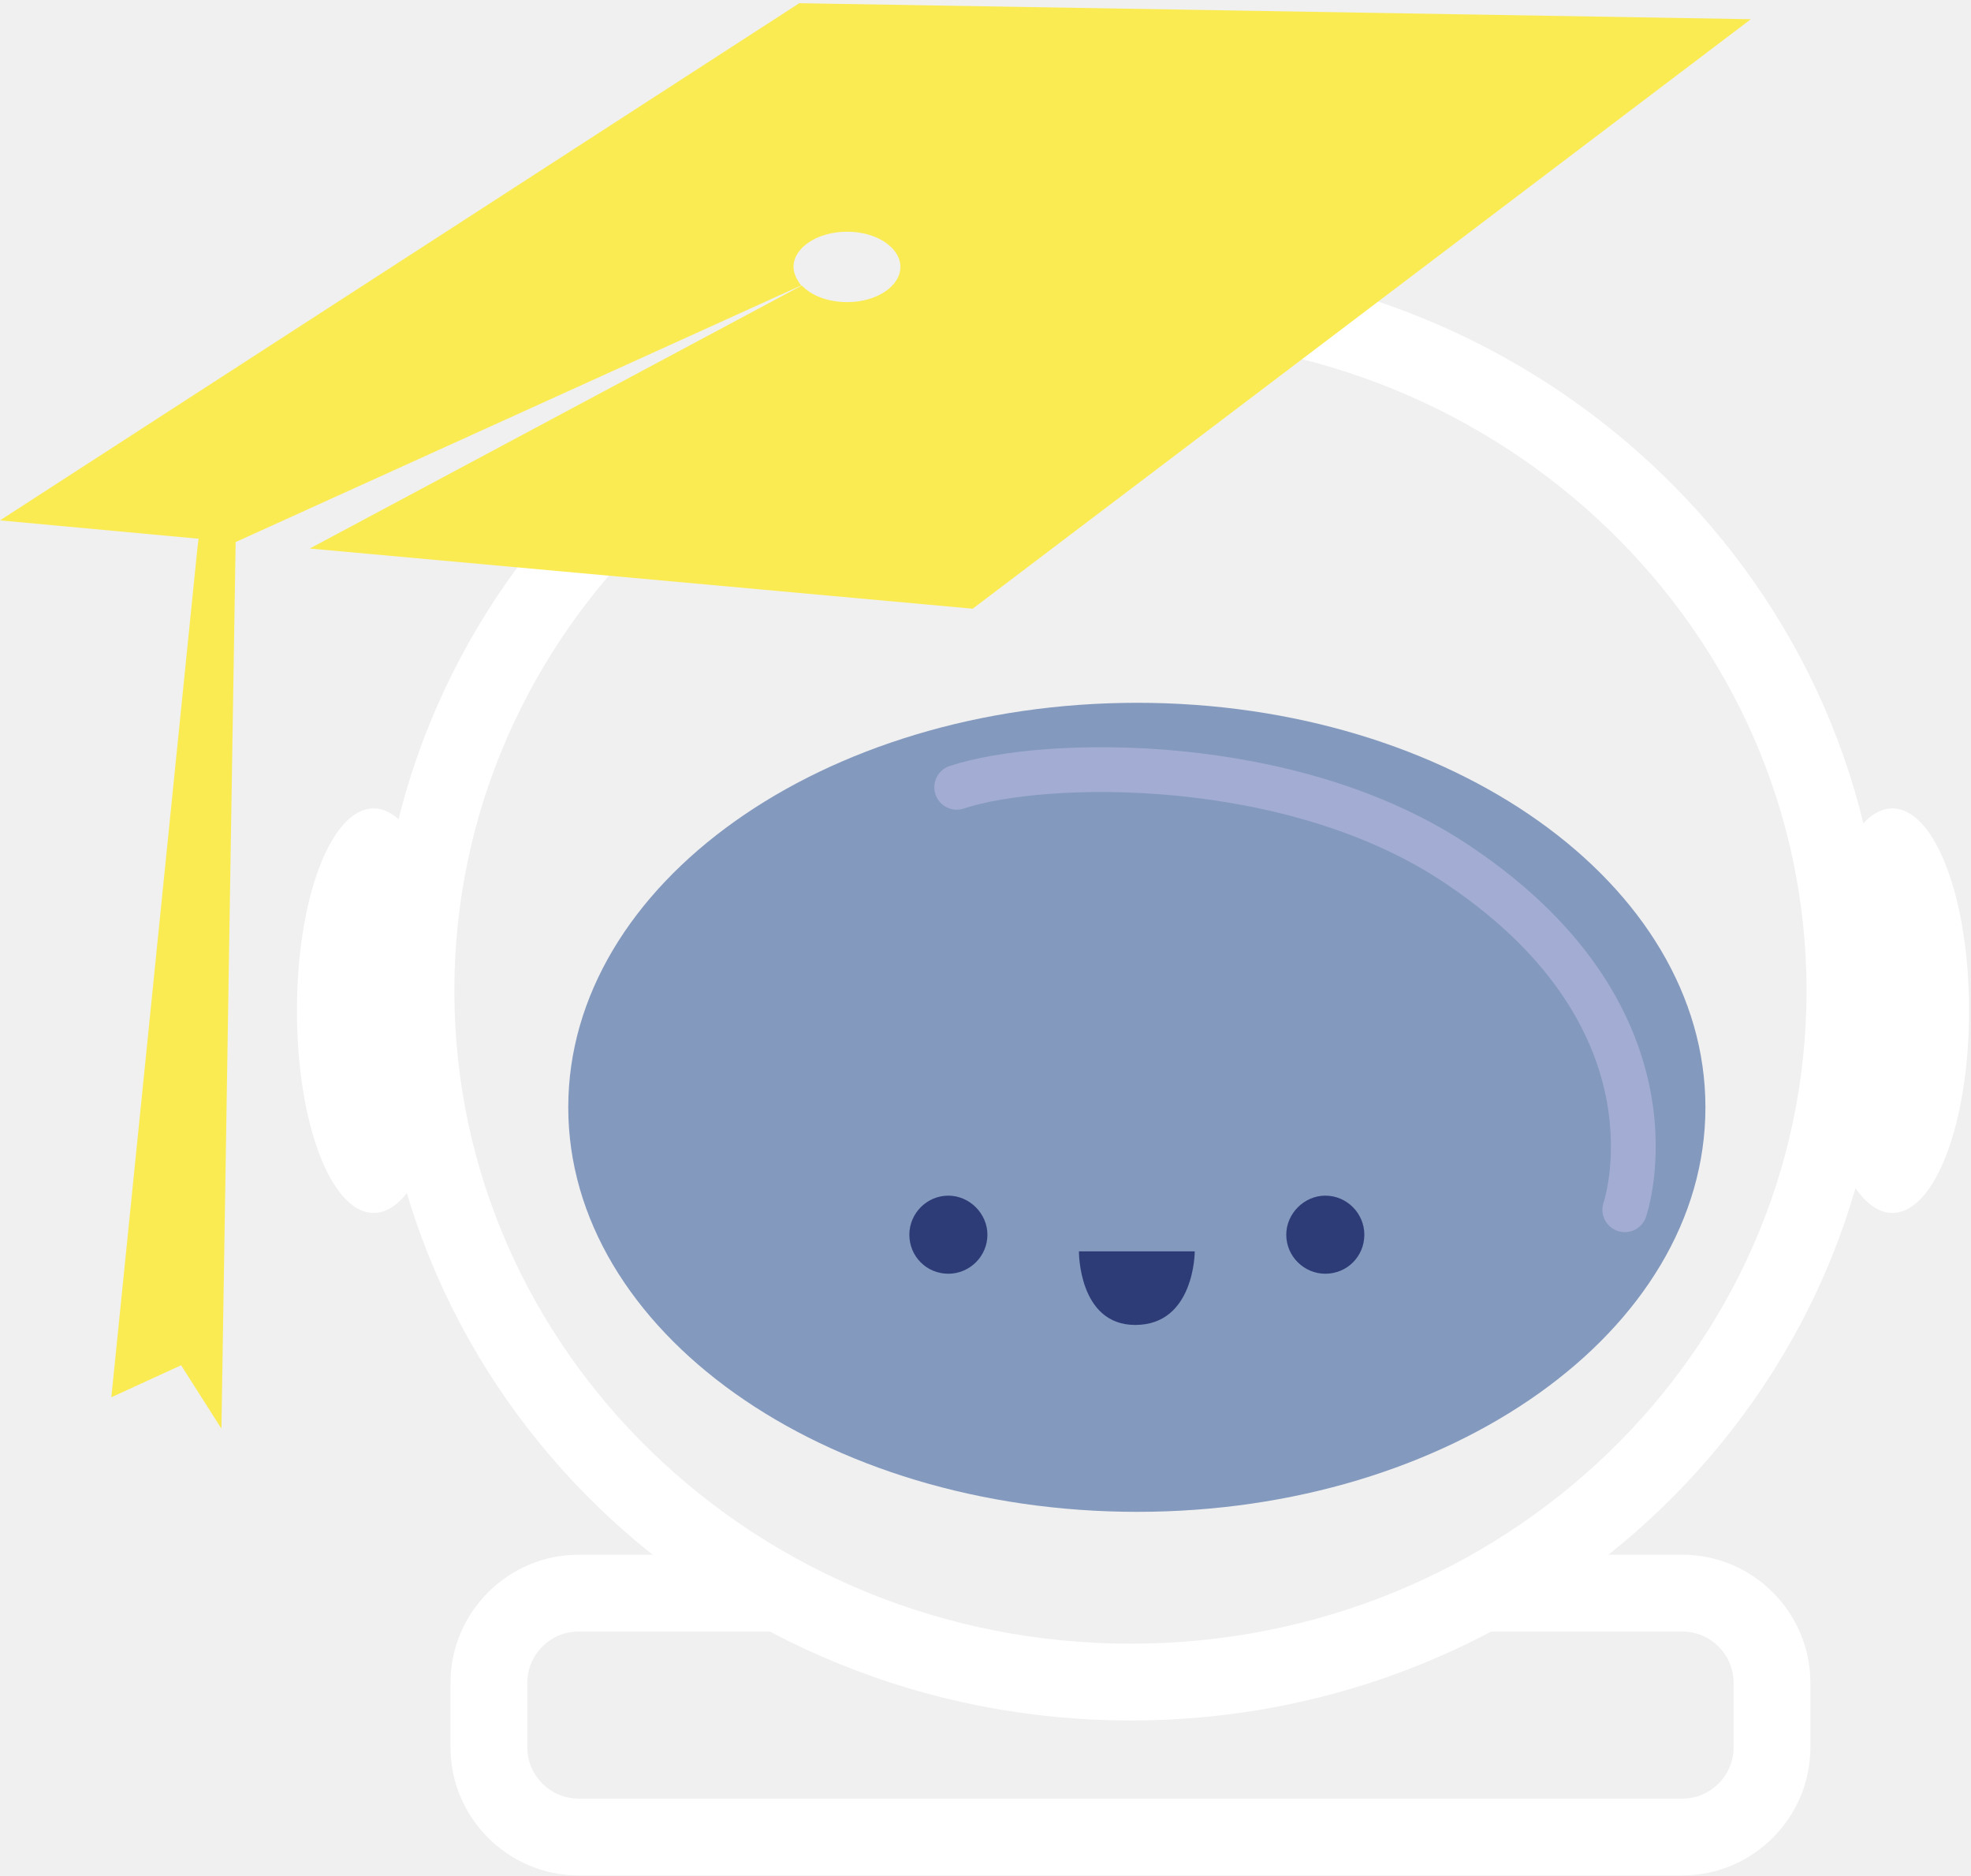
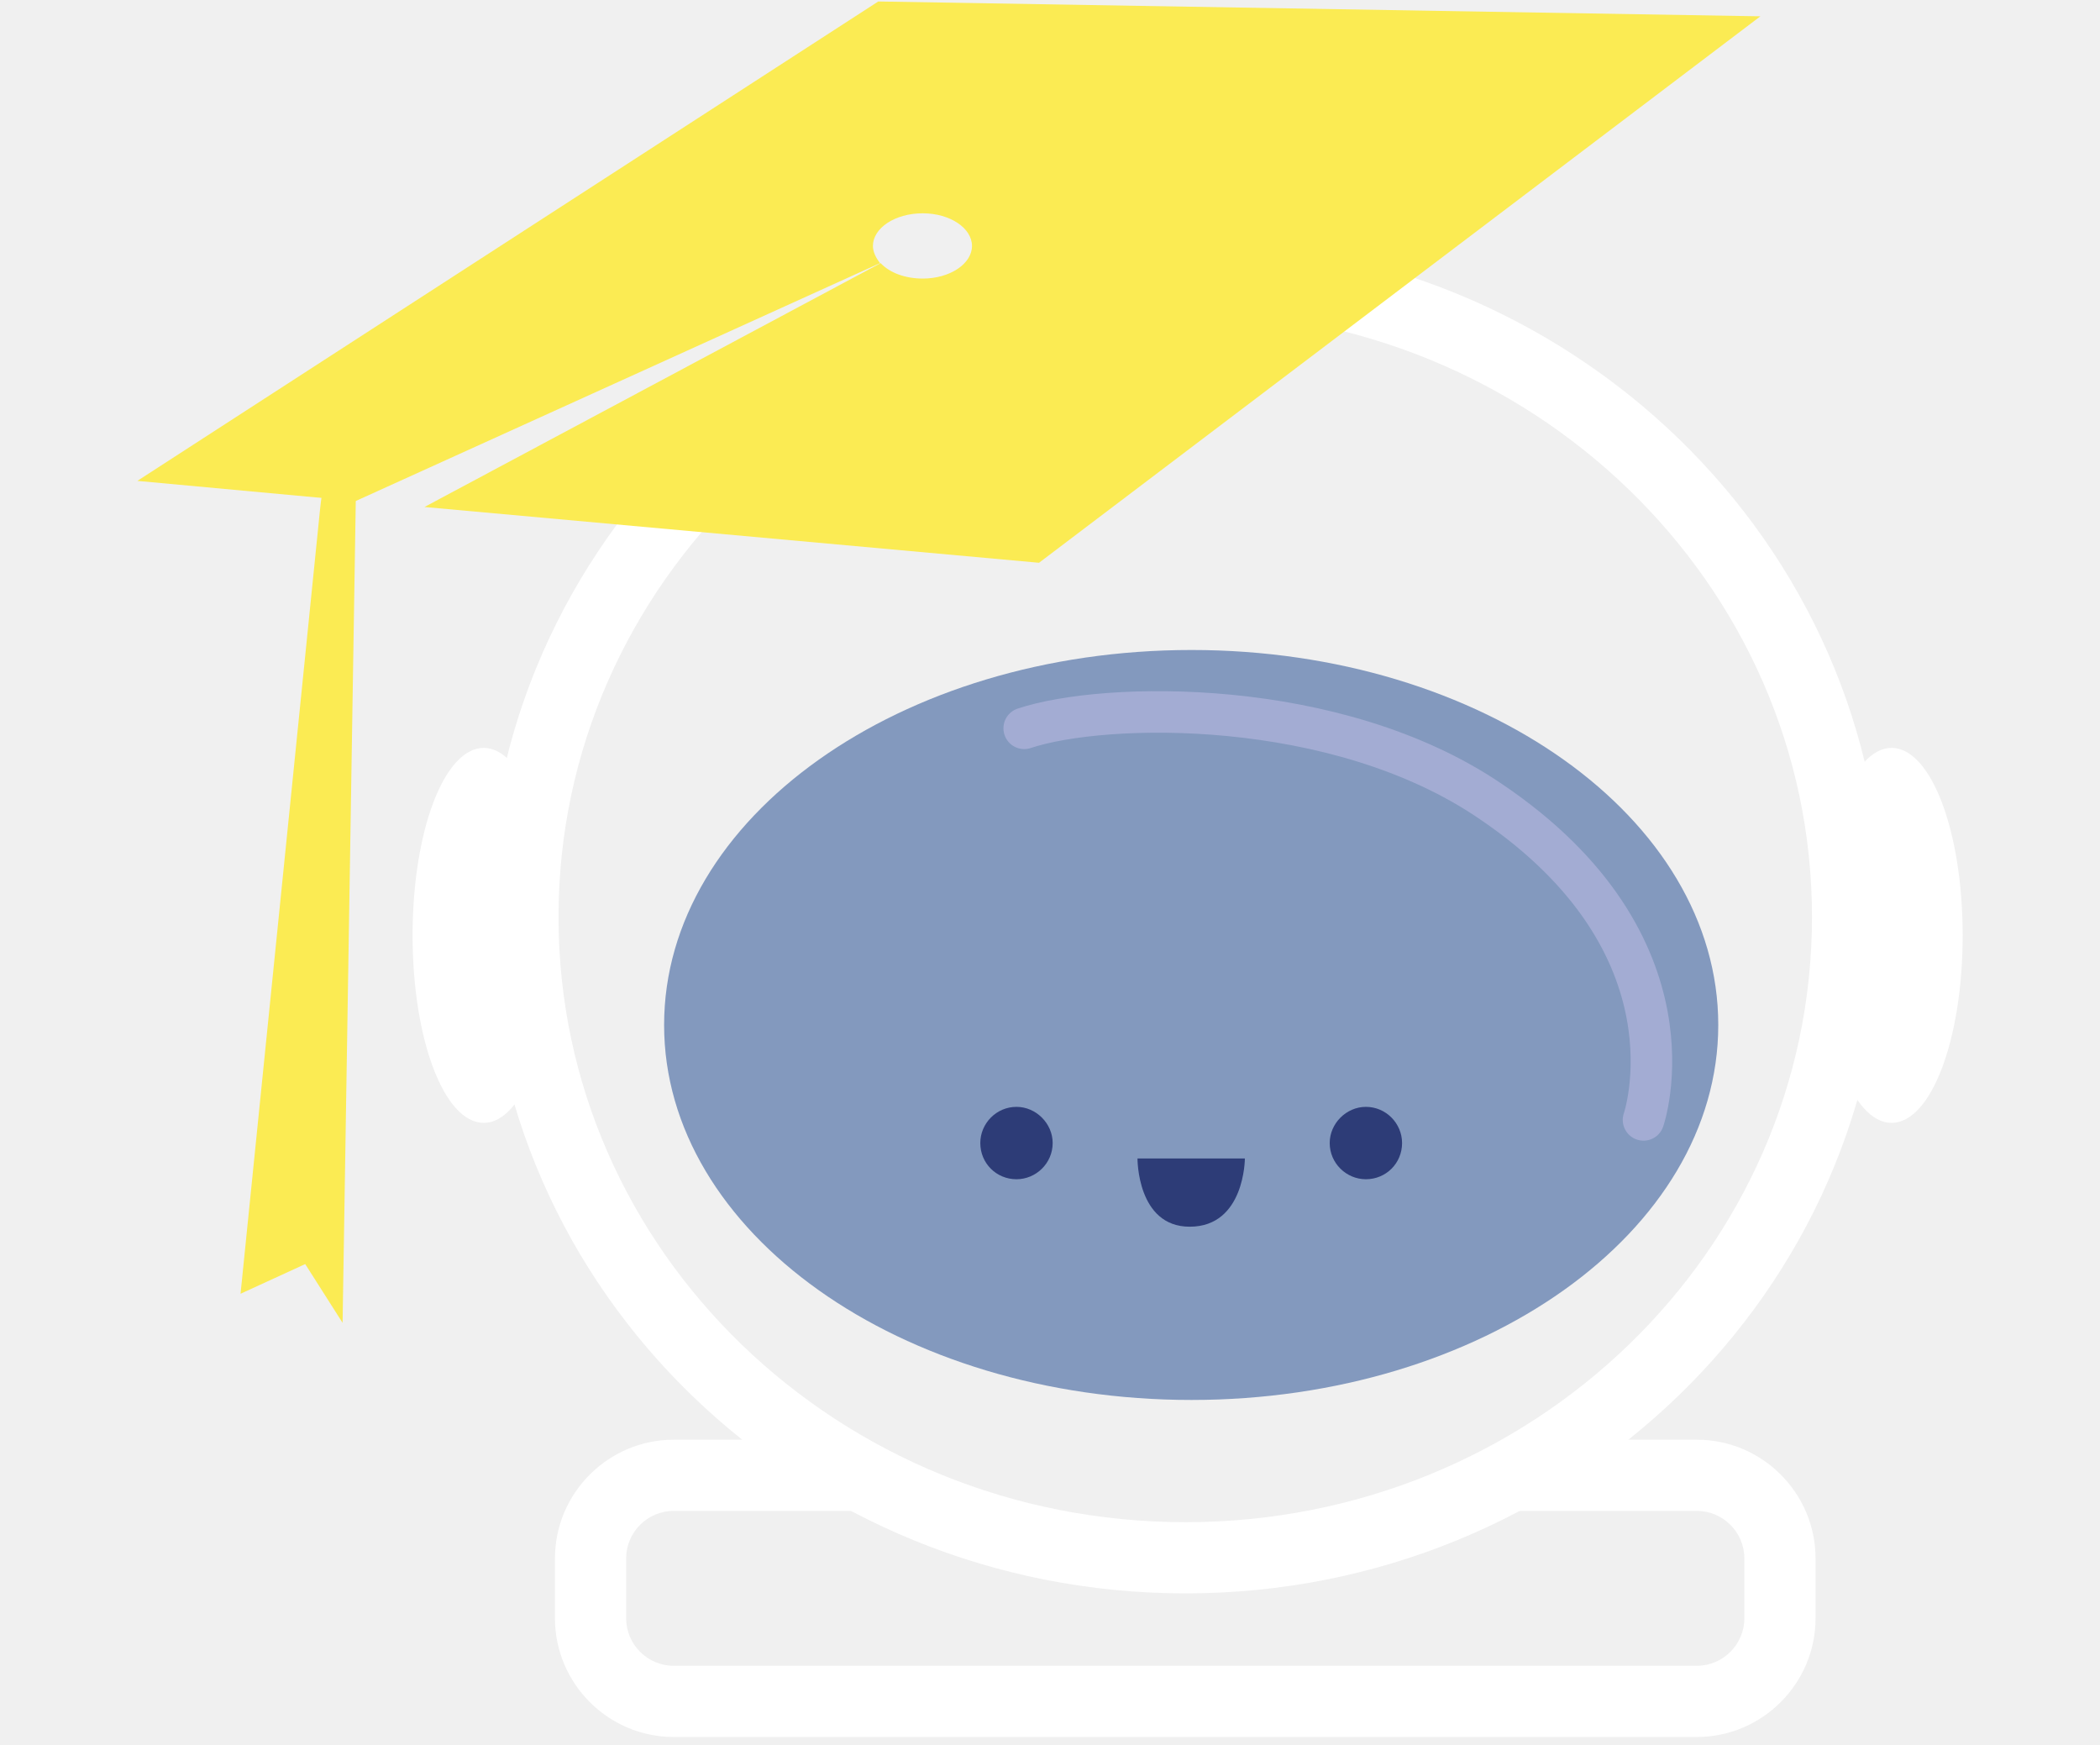
- <svg xmlns="http://www.w3.org/2000/svg" version="1.2" viewBox="0 0 308 293" width="308" height="293">
-   <style>.a{fill:none;stroke:#fff;stroke-miterlimit:10;stroke-width:12}.b{fill:#fff}.c{fill:#8399be}.d{fill:#fbeb53}.e{fill:none;stroke:#a3acd3;stroke-linecap:round;stroke-miterlimit:10;stroke-width:7}.f{fill:#2d3c77}</style>
-   <path class="a" d="m288.3 154.8c0 59.7-50 108-111.6 108-61.7 0-111.7-48.3-111.7-108 0-59.6 50-108 111.7-108 61.6 0 111.6 48.4 111.6 108z" />
-   <path class="b" d="m262.9 242.9h-18.4c-5.2 5.4-11.3 9.3-18 12h36.4c4.4 0 8 3.6 8 8v10.1c0 4.4-3.6 8-8 8h-172.5c-4.4 0-8-3.6-8-8v-10.1c0-4.4 3.6-8 8-8h39.4c-2.7-0.8-5.2-1.9-7.4-3.5-3-2.2-4.6-5.3-6-8.5h-26c-11 0-20 9-20 20v10.1c0 11 9 20 20 20h172.5c11 0 20-9 20-20v-10.1c0-11-9-20-20-20z" />
-   <path class="c" d="m266.5 173c0 34.9-39.8 63.2-88.8 63.2-49.1 0-88.9-28.3-88.9-63.2 0-34.9 39.8-63.2 88.9-63.2 49 0 88.8 28.3 88.8 63.2z" />
-   <path class="d" d="m30.8 86.1l-13.4 132.2 10.9-5 6.3 9.9 2.3-143.3c0 0-4.6-8.4-6.1 6.2z" />
-   <path class="e" d="m149.5 123c13.5-4.5 52.6-5.4 78.6 12.3 36 24.3 25.8 53.7 25.8 53.7" />
-   <path class="b" d="m70.4 157.9c0 17.5-5.4 31.6-12 31.6-6.7 0-12-14.1-12-31.6 0-17.5 5.3-31.6 12-31.6 6.6 0 12 14.1 12 31.6z" />
-   <path class="b" d="m307.7 157.9c0 17.5-5.3 31.6-12 31.6-6.6 0-12-14.1-12-31.6 0-17.5 5.4-31.6 12-31.6 6.7 0 12 14.1 12 31.6z" />
-   <path class="f" d="m154.3 192.9c0 3.4-2.8 6.1-6.1 6.1-3.4 0-6.1-2.7-6.1-6.1 0-3.3 2.7-6.1 6.1-6.1 3.3 0 6.1 2.8 6.1 6.1z" />
-   <path class="f" d="m213.2 192.9c0 3.4-2.7 6.1-6.1 6.1-3.3 0-6.1-2.7-6.1-6.1 0-3.3 2.8-6.1 6.1-6.1 3.4 0 6.1 2.8 6.1 6.1z" />
-   <path class="f" d="m168.6 195.5c0 0-0.1 11.5 8.8 11.5 9.3 0 9.3-11.5 9.3-11.5z" />
-   <path class="d" d="m124.9 0.5l-124.9 80.8 36.8 3.4 88.4-40.1c-0.7-0.9-1.2-1.9-1.2-2.9 0-3 3.7-5.5 8.4-5.5 4.6 0 8.3 2.5 8.3 5.5 0 3-3.7 5.5-8.3 5.5-3 0-5.6-1-7.1-2.6l-76.9 41.1 103.6 9.4 121.6-92.1z" />
+ <svg xmlns="http://www.w3.org/2000/svg" version="1.2" viewBox="0 0 354 294" width="354" height="294" id="svg26">
+   <defs id="defs30" />
+   <style id="style2">.a{fill:none;stroke:#fff;stroke-miterlimit:10;stroke-width:12}.b{fill:#fff}.c{fill:#8399be}.d{fill:#fbeb53}.e{fill:none;stroke:#a3acd3;stroke-linecap:round;stroke-miterlimit:10;stroke-width:7}.f{fill:#2d3c77}</style>
+   <g id="g1341" transform="translate(23.15,-0.2499995)">
+     <path class="a" d="m 288.3,154.8 c 0,59.7 -50,108 -111.6,108 C 115,262.8 65,214.5 65,154.8 c 0,-59.6 50,-108 111.7,-108 61.6,0 111.6,48.4 111.6,108 z" id="path4" />
+     <path class="b" d="m 262.9,242.9 h -18.4 c -5.2,5.4 -11.3,9.3 -18,12 h 36.4 c 4.4,0 8,3.6 8,8 V 273 c 0,4.4 -3.6,8 -8,8 H 90.4 c -4.4,0 -8,-3.6 -8,-8 v -10.1 c 0,-4.4 3.6,-8 8,-8 h 39.4 c -2.7,-0.8 -5.2,-1.9 -7.4,-3.5 -3,-2.2 -4.6,-5.3 -6,-8.5 h -26 c -11,0 -20,9 -20,20 V 273 c 0,11 9,20 20,20 h 172.5 c 11,0 20,-9 20,-20 v -10.1 c 0,-11 -9,-20 -20,-20 z" id="path6" />
+     <path class="c" d="m 266.5,173 c 0,34.9 -39.8,63.2 -88.8,63.2 -49.1,0 -88.9,-28.3 -88.9,-63.2 0,-34.9 39.8,-63.2 88.9,-63.2 49,0 88.8,28.3 88.8,63.2 z" id="path8" />
+     <path class="d" d="m 30.8,86.1 -13.4,132.2 10.9,-5 6.3,9.9 2.3,-143.3 c 0,0 -4.6,-8.4 -6.1,6.2 z" id="path10" />
+     <path class="e" d="m 149.5,123 c 13.5,-4.5 52.6,-5.4 78.6,12.3 36,24.3 25.8,53.7 25.8,53.7" id="path12" />
+     <path class="b" d="m 70.4,157.9 c 0,17.5 -5.4,31.6 -12,31.6 -6.7,0 -12,-14.1 -12,-31.6 0,-17.5 5.3,-31.6 12,-31.6 6.6,0 12,14.1 12,31.6 z" id="path14" />
+     <path class="b" d="m 307.7,157.9 c 0,17.5 -5.3,31.6 -12,31.6 -6.6,0 -12,-14.1 -12,-31.6 0,-17.5 5.4,-31.6 12,-31.6 6.7,0 12,14.1 12,31.6 z" id="path16" />
+     <path class="f" d="m 154.3,192.9 c 0,3.4 -2.8,6.1 -6.1,6.1 -3.4,0 -6.1,-2.7 -6.1,-6.1 0,-3.3 2.7,-6.1 6.1,-6.1 3.3,0 6.1,2.8 6.1,6.1 z" id="path18" />
+     <path class="f" d="m 213.2,192.9 c 0,3.4 -2.7,6.1 -6.1,6.1 -3.3,0 -6.1,-2.7 -6.1,-6.1 0,-3.3 2.8,-6.1 6.1,-6.1 3.4,0 6.1,2.8 6.1,6.1 z" id="path20" />
+     <path class="f" d="m 168.6,195.5 c 0,0 -0.1,11.5 8.8,11.5 9.3,0 9.3,-11.5 9.3,-11.5 z" id="path22" />
+     <path class="d" d="M 124.9,0.5 0,81.3 36.8,84.7 125.2,44.6 c -0.7,-0.9 -1.2,-1.9 -1.2,-2.9 0,-3 3.7,-5.5 8.4,-5.5 4.6,0 8.3,2.5 8.3,5.5 0,3 -3.7,5.5 -8.3,5.5 -3,0 -5.6,-1 -7.1,-2.6 L 48.4,85.7 152,95.1 273.6,3 Z" id="path24" />
+   </g>
</svg>
